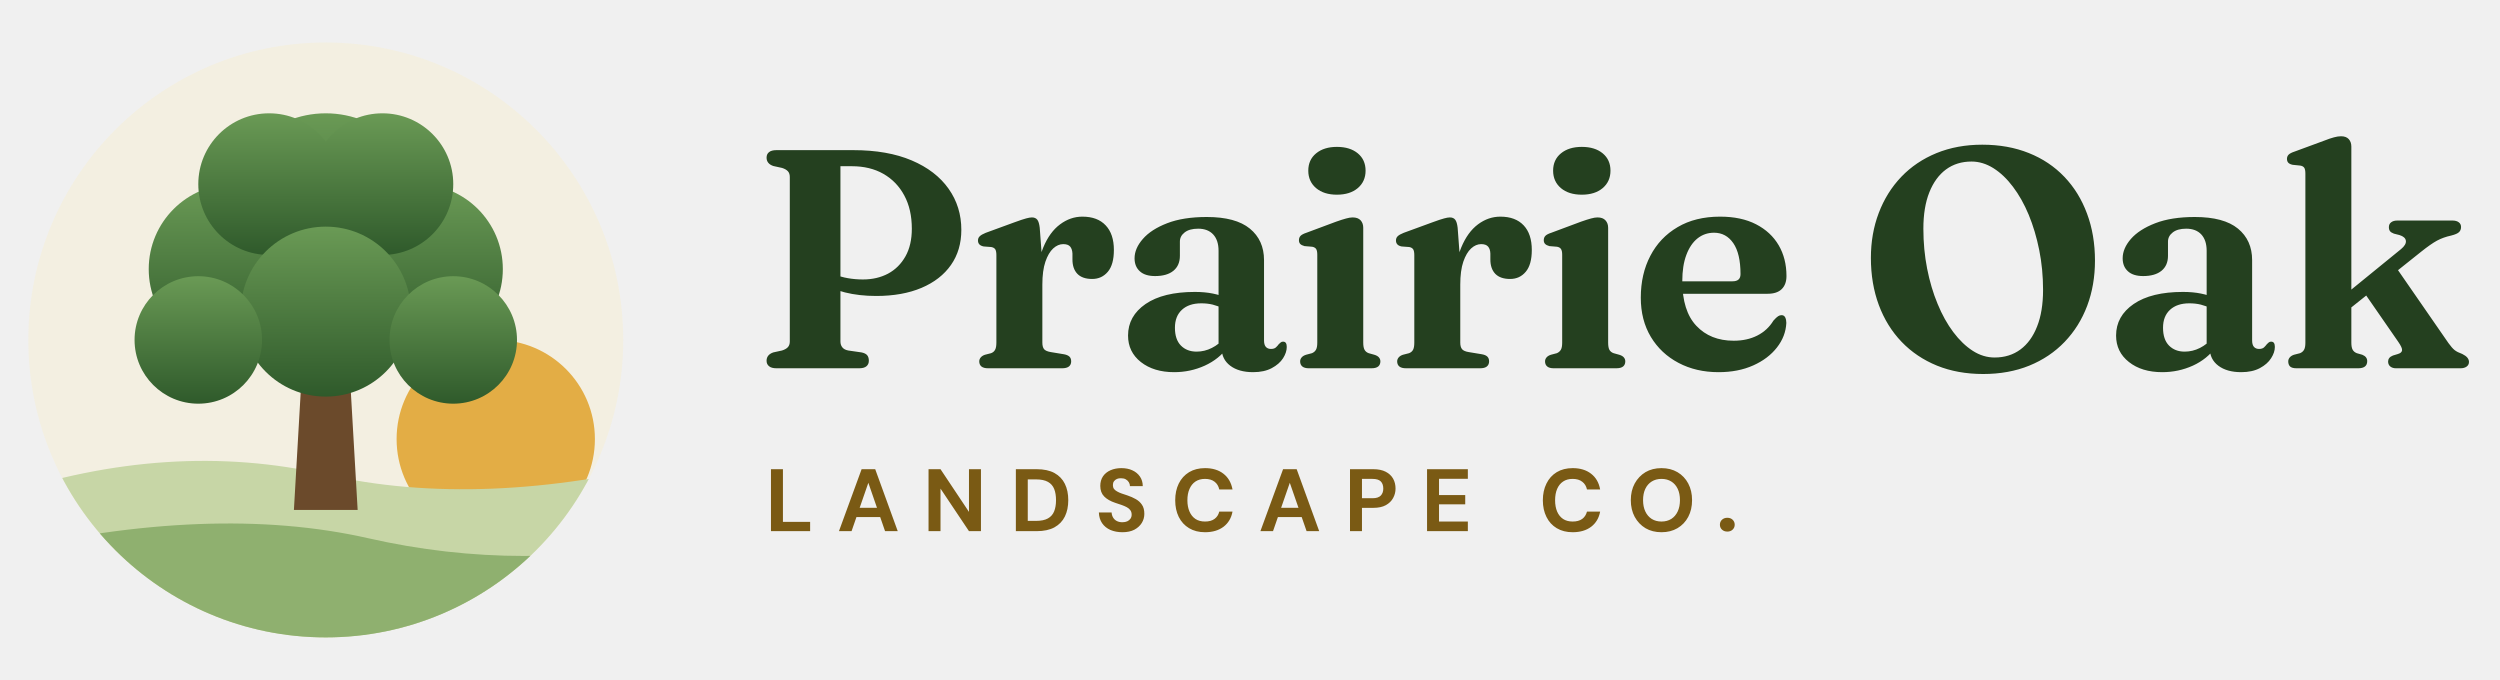
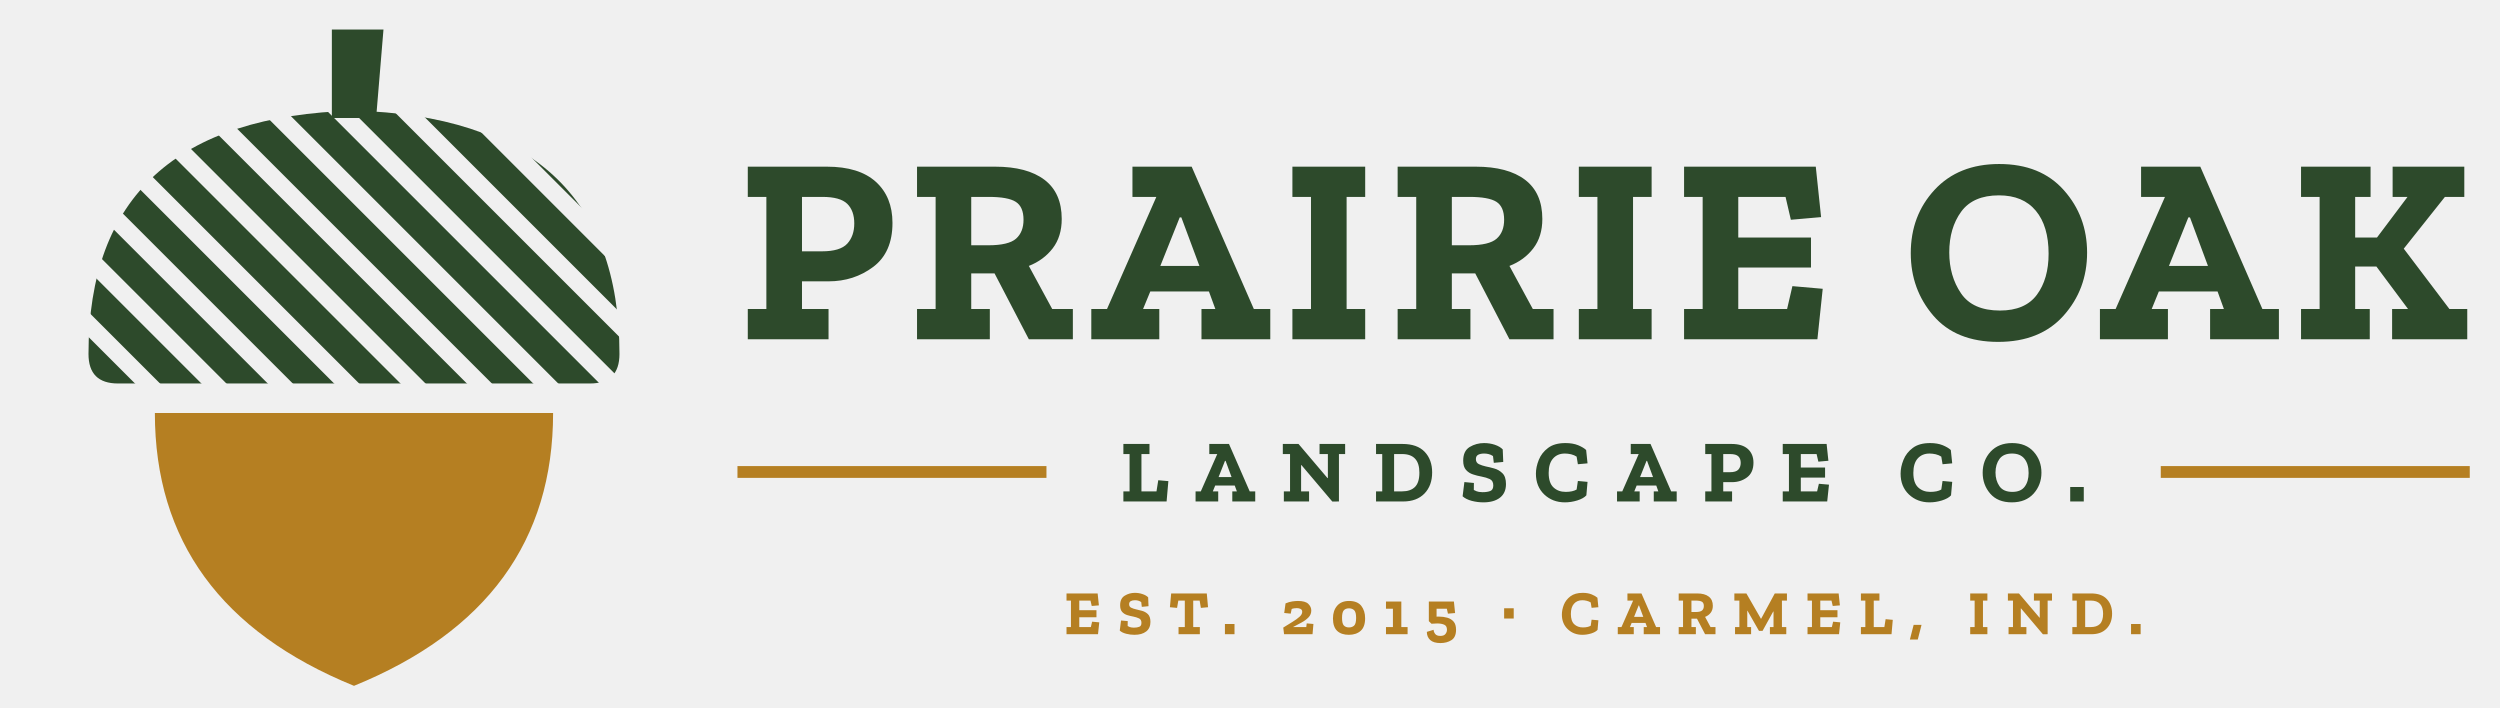
- <svg xmlns="http://www.w3.org/2000/svg" viewBox="0 0 353 96" width="353" height="96">
+ <svg xmlns="http://www.w3.org/2000/svg" viewBox="0 0 339 96" width="339" height="96">
  <defs>
-     <clipPath id="po-c">
-       <circle cx="46" cy="48" r="42" />
-     </clipPath>
-     <linearGradient id="po-l" x1="0" y1="0" x2="0" y2="1">
-       <stop offset="0" stop-color="#6a9a55" />
-       <stop offset="1" stop-color="#2f5a2b" />
-     </linearGradient>
+     <mask id="po-h">
+       <rect width="96" height="96" fill="#fff" />
+       <g stroke="#000" stroke-width="2.4">
+         <path d="M-50 0L10 60" />
+         <path d="M-41 0L19 60" />
+         <path d="M-32 0L28 60" />
+         <path d="M-23 0L37 60" />
+         <path d="M-14 0L46 60" />
+         <path d="M-5 0L55 60" />
+         <path d="M4 0L64 60" />
+         <path d="M13 0L73 60" />
+         <path d="M22 0L82 60" />
+         <path d="M31 0L91 60" />
+         <path d="M40 0L100 60" />
+         <path d="M49 0L109 60" />
+         <path d="M58 0L118 60" />
+         <path d="M67 0L127 60" />
+         <path d="M76 0L136 60" />
+         <path d="M85 0L145 60" />
+         <path d="M94 0L154 60" />
+       </g>
+     </mask>
  </defs>
-   <circle cx="46" cy="48" r="42" fill="#f3efe1" />
-   <g clip-path="url(#po-c)">
-     <circle cx="70" cy="62" r="14" fill="#e3ad45" />
-     <path d="M0 70q24-8 46-3t50-2V96H0Z" fill="#c7d6a6" />
-     <path d="M43 46h6l1.5 26h-9Z" fill="#6b4a2b" />
-     <path d="M46 56l-8-6M46 54l7-7" stroke="#6b4a2b" stroke-width="3" stroke-linecap="round" />
-     <g fill="url(#po-l)">
-       <circle cx="46" cy="30" r="14" />
-       <circle cx="33" cy="38" r="12" />
-       <circle cx="59" cy="38" r="12" />
-       <circle cx="38" cy="26" r="10" />
-       <circle cx="54" cy="26" r="10" />
-       <circle cx="46" cy="44" r="12" />
-       <circle cx="28" cy="48" r="9" />
-       <circle cx="64" cy="48" r="9" />
-     </g>
-     <path d="M0 78q30-7 52-2t44 0V96H0Z" fill="#8fb06f" />
-   </g>
-   <path fill="#24401f" d="M135.74 32.46Q135.74 35.32 134.28 37.41Q132.82 39.5 130.11 40.65Q127.41 41.79 123.73 41.79Q121.31 41.79 119.31 41.29Q117.31 40.78 115.79 39.83L116.1 37.79Q116.91 38.34 117.81 38.72Q118.72 39.11 119.73 39.28Q120.74 39.46 121.84 39.46Q123.84 39.46 125.39 38.64Q126.94 37.81 127.85 36.2Q128.75 34.6 128.75 32.29Q128.75 29.58 127.69 27.61Q126.64 25.64 124.74 24.55Q122.85 23.47 120.28 23.47H118.67V48.22Q118.67 48.72 118.94 49.05Q119.2 49.38 119.77 49.49L121.64 49.76Q122.19 49.87 122.43 50.14Q122.68 50.42 122.68 50.94Q122.68 51.43 122.35 51.71Q122.02 52 121.31 52H109.63Q108.93 52 108.59 51.71Q108.24 51.43 108.24 50.94Q108.24 50.09 109.19 49.76L110.42 49.49Q110.97 49.32 111.25 49.02Q111.52 48.72 111.52 48.22V24.98Q111.52 24.48 111.25 24.18Q110.97 23.88 110.42 23.71L109.19 23.44Q108.24 23.11 108.24 22.26Q108.24 21.75 108.59 21.48Q108.93 21.2 109.63 21.2H120.48Q125.32 21.2 128.73 22.65Q132.14 24.1 133.94 26.65Q135.74 29.19 135.74 32.46ZM146.41 40.32Q146.41 37.11 147.31 34.94Q148.21 32.77 149.68 31.68Q151.14 30.59 152.83 30.59Q154.97 30.59 156.12 31.82Q157.28 33.04 157.28 35.3Q157.28 37.37 156.42 38.38Q155.56 39.39 154.22 39.39Q152.83 39.39 152.13 38.67Q151.43 37.94 151.43 36.64V35.81Q151.4 35.17 151.11 34.82Q150.81 34.47 150.13 34.47Q149.38 34.47 148.71 35.08Q148.04 35.7 147.61 36.95Q147.18 38.21 147.18 40.19ZM146.81 32.16 147.18 37.13V48.37Q147.18 49.01 147.43 49.31Q147.69 49.6 148.35 49.71L150.22 50.02Q150.74 50.11 151 50.35Q151.25 50.59 151.25 51.03Q151.25 51.49 150.93 51.75Q150.61 52 149.97 52H139.52Q138.89 52 138.58 51.75Q138.27 51.49 138.27 51.03Q138.27 50.72 138.48 50.47Q138.69 50.22 139.08 50.09L139.94 49.87Q140.32 49.73 140.5 49.4Q140.69 49.07 140.69 48.37V36.03Q140.69 35.46 140.53 35.2Q140.36 34.95 139.96 34.88L138.89 34.8Q138.47 34.71 138.28 34.5Q138.09 34.29 138.09 33.96Q138.09 33.59 138.34 33.36Q138.58 33.12 139.17 32.88L143.24 31.39Q144.39 30.97 144.89 30.84Q145.4 30.7 145.71 30.7Q146.21 30.7 146.47 31.03Q146.72 31.36 146.81 32.16ZM172.5 49.18V48.72L172.06 48.63V35.41Q172.06 33.92 171.3 33.1Q170.54 32.29 169.18 32.29Q167.94 32.29 167.27 32.82Q166.6 33.34 166.6 34.11V36.12Q166.6 37.48 165.69 38.23Q164.78 38.98 163.1 38.98Q161.67 38.98 160.94 38.3Q160.2 37.63 160.2 36.47Q160.2 35.08 161.37 33.74Q162.53 32.4 164.8 31.52Q167.06 30.64 170.39 30.64Q174.48 30.64 176.48 32.28Q178.48 33.92 178.48 36.73V48.06Q178.48 48.68 178.73 48.97Q178.99 49.27 179.45 49.27Q179.93 49.27 180.16 49.05Q180.4 48.83 180.57 48.59Q180.7 48.46 180.84 48.35Q180.97 48.24 181.17 48.24Q181.45 48.24 181.57 48.44Q181.69 48.63 181.69 48.99Q181.69 49.76 181.17 50.58Q180.64 51.41 179.57 51.98Q178.5 52.55 176.94 52.55Q174.92 52.55 173.71 51.64Q172.5 50.72 172.5 49.18ZM159.28 47.38Q159.28 44.63 161.76 42.92Q164.25 41.22 168.71 41.22Q170.12 41.22 171.25 41.45Q172.39 41.68 173.22 42.08L172.7 43.55Q171.97 43.2 171.23 43.01Q170.5 42.83 169.62 42.83Q167.88 42.83 166.89 43.74Q165.9 44.65 165.9 46.28Q165.9 47.93 166.74 48.79Q167.59 49.65 168.96 49.65Q170.08 49.65 171.11 49.13Q172.15 48.61 172.87 47.71L173.36 49.01Q172.15 50.7 170.11 51.63Q168.08 52.55 165.79 52.55Q162.91 52.55 161.09 51.12Q159.28 49.69 159.28 47.38ZM192.49 32.16V48.37Q192.49 49.07 192.68 49.4Q192.87 49.73 193.26 49.87L194.05 50.09Q194.49 50.22 194.7 50.46Q194.91 50.7 194.91 51.03Q194.91 51.49 194.6 51.75Q194.3 52 193.64 52H184.81Q184.2 52 183.89 51.75Q183.58 51.49 183.58 51.03Q183.58 50.72 183.79 50.47Q184 50.22 184.42 50.09L185.25 49.87Q185.63 49.71 185.81 49.39Q186 49.07 186 48.39V35.96Q186 35.41 185.84 35.16Q185.67 34.91 185.28 34.84L184.2 34.75Q183.78 34.64 183.59 34.44Q183.41 34.25 183.41 33.92Q183.41 33.54 183.64 33.3Q183.87 33.06 184.48 32.86L188.66 31.3Q189.54 30.99 190.07 30.85Q190.6 30.7 191 30.7Q191.74 30.7 192.12 31.11Q192.49 31.52 192.49 32.16ZM188.77 27.49Q186.93 27.49 185.83 26.56Q184.73 25.62 184.73 24.1Q184.73 22.56 185.84 21.65Q186.95 20.74 188.77 20.74Q190.62 20.74 191.72 21.65Q192.82 22.56 192.82 24.1Q192.82 25.62 191.72 26.56Q190.62 27.49 188.77 27.49ZM205.42 40.32Q205.42 37.11 206.33 34.94Q207.23 32.77 208.69 31.68Q210.15 30.59 211.85 30.59Q213.98 30.59 215.14 31.82Q216.29 33.04 216.29 35.3Q216.29 37.37 215.43 38.38Q214.58 39.39 213.23 39.39Q211.85 39.39 211.14 38.67Q210.44 37.94 210.44 36.64V35.81Q210.42 35.17 210.12 34.82Q209.82 34.47 209.14 34.47Q208.39 34.47 207.72 35.08Q207.05 35.7 206.62 36.95Q206.19 38.21 206.19 40.19ZM205.82 32.16 206.19 37.13V48.37Q206.19 49.01 206.45 49.31Q206.7 49.6 207.36 49.71L209.23 50.02Q209.76 50.11 210.01 50.35Q210.26 50.59 210.26 51.03Q210.26 51.49 209.94 51.75Q209.63 52 208.99 52H198.54Q197.9 52 197.59 51.75Q197.28 51.49 197.28 51.03Q197.28 50.72 197.49 50.47Q197.7 50.22 198.1 50.09L198.96 49.87Q199.33 49.73 199.52 49.4Q199.7 49.07 199.7 48.37V36.03Q199.7 35.46 199.54 35.2Q199.37 34.95 198.98 34.88L197.9 34.8Q197.48 34.71 197.3 34.5Q197.11 34.29 197.11 33.96Q197.11 33.59 197.35 33.36Q197.59 33.12 198.19 32.88L202.26 31.39Q203.4 30.97 203.91 30.84Q204.41 30.7 204.72 30.7Q205.23 30.7 205.48 31.03Q205.73 31.36 205.82 32.16ZM227.07 32.16V48.37Q227.07 49.07 227.25 49.4Q227.44 49.73 227.84 49.87L228.63 50.09Q229.07 50.22 229.28 50.46Q229.49 50.7 229.49 51.03Q229.49 51.49 229.18 51.75Q228.87 52 228.21 52H219.39Q218.77 52 218.47 51.75Q218.16 51.49 218.16 51.03Q218.16 50.72 218.37 50.47Q218.58 50.22 218.99 50.09L219.83 49.87Q220.2 49.71 220.39 49.39Q220.58 49.07 220.58 48.39V35.96Q220.58 35.41 220.41 35.16Q220.25 34.91 219.85 34.84L218.77 34.75Q218.36 34.64 218.17 34.44Q217.98 34.25 217.98 33.92Q217.98 33.54 218.21 33.3Q218.44 33.06 219.06 32.86L223.24 31.3Q224.12 30.99 224.65 30.85Q225.18 30.7 225.57 30.7Q226.32 30.7 226.69 31.11Q227.07 31.52 227.07 32.16ZM223.35 27.49Q221.5 27.49 220.4 26.56Q219.3 25.62 219.3 24.1Q219.3 22.56 220.41 21.65Q221.52 20.74 223.35 20.74Q225.2 20.74 226.3 21.65Q227.4 22.56 227.4 24.1Q227.4 25.62 226.3 26.56Q225.2 27.49 223.35 27.49ZM252.25 38.98Q252.25 40.16 251.58 40.82Q250.91 41.48 249.59 41.48H235.95V39.72H244.64Q245.76 39.72 245.76 38.71Q245.76 35.81 244.74 34.33Q243.72 32.86 242.02 32.86Q240.7 32.86 239.69 33.66Q238.68 34.47 238.11 36Q237.54 37.52 237.54 39.68Q237.54 43.9 239.52 46Q241.5 48.11 244.8 48.11Q246.69 48.11 248.13 47.38Q249.57 46.65 250.41 45.27Q250.82 44.81 251.07 44.65Q251.31 44.5 251.55 44.5Q251.92 44.5 252.08 44.83Q252.23 45.16 252.23 45.6Q252.14 47.49 250.9 49.07Q249.66 50.66 247.55 51.6Q245.43 52.55 242.66 52.55Q239.49 52.55 237.01 51.24Q234.52 49.93 233.1 47.57Q231.68 45.2 231.68 42.03Q231.68 38.69 233.03 36.12Q234.37 33.54 236.88 32.07Q239.38 30.59 242.88 30.59Q245.87 30.59 247.96 31.67Q250.05 32.75 251.15 34.63Q252.25 36.51 252.25 38.98ZM279.9 20.43Q283.53 20.43 286.47 21.61Q289.4 22.78 291.49 24.97Q293.58 27.16 294.69 30.17Q295.81 33.17 295.81 36.8Q295.81 40.25 294.71 43.18Q293.61 46.1 291.53 48.27Q289.45 50.44 286.53 51.63Q283.62 52.81 280.03 52.81Q276.42 52.81 273.51 51.63Q270.59 50.44 268.5 48.26Q266.41 46.08 265.29 43.07Q264.17 40.05 264.17 36.42Q264.17 32.99 265.28 30.07Q266.39 27.14 268.46 24.97Q270.53 22.81 273.43 21.62Q276.34 20.43 279.9 20.43ZM288.48 40.93Q288.48 38.01 287.94 35.31Q287.4 32.62 286.46 30.34Q285.51 28.06 284.23 26.37Q282.96 24.68 281.46 23.74Q279.97 22.81 278.38 22.81Q276.29 22.81 274.77 23.93Q273.26 25.05 272.42 27.16Q271.58 29.27 271.58 32.29Q271.58 35.24 272.11 37.93Q272.64 40.63 273.59 42.91Q274.53 45.2 275.81 46.9Q277.08 48.59 278.56 49.54Q280.03 50.48 281.64 50.48Q283.75 50.48 285.28 49.35Q286.81 48.22 287.64 46.09Q288.48 43.97 288.48 40.93ZM312.02 49.18V48.72L311.58 48.63V35.41Q311.58 33.92 310.82 33.1Q310.06 32.29 308.69 32.29Q307.46 32.29 306.79 32.82Q306.12 33.34 306.12 34.11V36.12Q306.12 37.48 305.21 38.23Q304.29 38.98 302.62 38.98Q301.19 38.98 300.46 38.3Q299.72 37.63 299.72 36.47Q299.72 35.08 300.88 33.74Q302.05 32.4 304.32 31.52Q306.58 30.64 309.9 30.64Q314 30.64 316 32.28Q318 33.92 318 36.73V48.06Q318 48.68 318.25 48.97Q318.51 49.27 318.97 49.27Q319.45 49.27 319.68 49.05Q319.91 48.83 320.09 48.59Q320.22 48.46 320.35 48.35Q320.49 48.24 320.68 48.24Q320.97 48.24 321.09 48.44Q321.21 48.63 321.21 48.99Q321.21 49.76 320.68 50.58Q320.16 51.41 319.09 51.98Q318.02 52.55 316.46 52.55Q314.44 52.55 313.23 51.64Q312.02 50.72 312.02 49.18ZM298.79 47.38Q298.79 44.63 301.28 42.92Q303.77 41.22 308.23 41.22Q309.64 41.22 310.77 41.45Q311.91 41.68 312.74 42.08L312.21 43.55Q311.49 43.2 310.75 43.01Q310.01 42.83 309.13 42.83Q307.4 42.83 306.41 43.74Q305.42 44.65 305.42 46.28Q305.42 47.93 306.26 48.79Q307.11 49.65 308.47 49.65Q309.6 49.65 310.63 49.13Q311.66 48.61 312.39 47.71L312.87 49.01Q311.66 50.7 309.63 51.63Q307.59 52.55 305.31 52.55Q302.42 52.55 300.61 51.12Q298.79 49.69 298.79 47.38ZM324.27 52Q323.63 52 323.36 51.75Q323.1 51.49 323.1 51.03Q323.1 50.72 323.31 50.47Q323.52 50.22 323.91 50.09L324.77 49.87Q325.15 49.71 325.33 49.39Q325.52 49.07 325.52 48.39V24.52Q325.52 23.93 325.36 23.69Q325.19 23.44 324.79 23.38L323.72 23.27Q323.3 23.18 323.11 22.98Q322.92 22.78 322.92 22.43Q322.92 22.08 323.15 21.84Q323.39 21.6 324 21.4L328.18 19.86Q329.02 19.53 329.56 19.39Q330.1 19.24 330.56 19.24Q331.28 19.24 331.65 19.65Q332.01 20.06 332.01 20.69V48.37Q332.01 49.07 332.2 49.39Q332.38 49.71 332.78 49.87L333.55 50.09Q334.25 50.37 334.25 50.99Q334.25 52 332.98 52ZM330.07 42.47 339.03 35.17Q339.78 34.55 339.71 34Q339.64 33.45 338.81 33.19L338.02 32.99Q337.62 32.84 337.47 32.64Q337.31 32.44 337.31 32.07Q337.31 31.63 337.63 31.39Q337.95 31.14 338.5 31.14H346.29Q346.86 31.14 347.18 31.39Q347.5 31.63 347.5 32.05Q347.5 32.49 347.23 32.76Q346.97 33.04 346.11 33.26Q344.99 33.5 344.1 33.98Q343.21 34.47 341.87 35.54L330.8 44.37ZM337.86 37.08 345.72 48.44Q346.22 49.14 346.6 49.44Q346.97 49.73 347.67 49.98Q348.16 50.22 348.39 50.5Q348.62 50.79 348.62 51.1Q348.62 51.52 348.29 51.76Q347.96 52 347.43 52H338.3Q337.82 52 337.51 51.75Q337.2 51.49 337.2 51.05Q337.2 50.77 337.36 50.56Q337.51 50.35 337.88 50.2L338.54 50Q339.12 49.84 339.17 49.48Q339.23 49.12 338.63 48.26L333.53 40.89Z" />
-   <path fill="#7a5a14" d="M108.86 75V66.25H110.55V73.69H114.39V75ZM118.46 75 121.66 66.25H123.58L126.76 75H124.97L122.61 68.17L120.24 75ZM119.88 73.01 120.33 71.7H124.78L125.21 73.01ZM131.11 75V66.25H132.8L136.82 72.28V66.25H138.51V75H136.82L132.8 68.99V75ZM143.44 75V66.25H146.36Q147.9 66.25 148.89 66.79Q149.88 67.34 150.36 68.32Q150.84 69.3 150.84 70.62Q150.84 71.95 150.36 72.93Q149.88 73.91 148.89 74.46Q147.9 75 146.36 75ZM145.12 73.55H146.27Q147.35 73.55 147.97 73.2Q148.59 72.85 148.85 72.19Q149.11 71.54 149.11 70.62Q149.11 69.7 148.85 69.04Q148.59 68.39 147.97 68.04Q147.35 67.69 146.27 67.69H145.12ZM158.49 75.15Q157.54 75.15 156.79 74.83Q156.05 74.5 155.62 73.88Q155.19 73.25 155.16 72.36H156.96Q156.98 72.75 157.16 73.06Q157.34 73.38 157.68 73.56Q158.01 73.74 158.48 73.74Q158.88 73.74 159.17 73.61Q159.46 73.47 159.62 73.24Q159.79 73 159.79 72.67Q159.79 72.3 159.61 72.05Q159.44 71.8 159.11 71.62Q158.79 71.45 158.37 71.3Q157.95 71.15 157.5 71.01Q156.45 70.66 155.91 70.1Q155.36 69.54 155.36 68.61Q155.36 67.83 155.74 67.26Q156.12 66.7 156.8 66.4Q157.48 66.1 158.34 66.1Q159.23 66.1 159.89 66.41Q160.56 66.71 160.96 67.29Q161.35 67.86 161.36 68.64H159.55Q159.55 68.35 159.39 68.09Q159.24 67.84 158.96 67.68Q158.69 67.53 158.31 67.53Q157.99 67.51 157.72 67.62Q157.45 67.74 157.29 67.96Q157.14 68.17 157.14 68.5Q157.14 68.81 157.29 69.03Q157.45 69.24 157.73 69.39Q158 69.55 158.37 69.68Q158.74 69.81 159.18 69.95Q159.84 70.17 160.38 70.48Q160.93 70.79 161.25 71.28Q161.58 71.76 161.58 72.56Q161.58 73.25 161.22 73.84Q160.86 74.42 160.18 74.79Q159.49 75.15 158.49 75.15ZM170.15 75.15Q168.85 75.15 167.9 74.58Q166.95 74.01 166.44 72.99Q165.94 71.97 165.94 70.64Q165.94 69.3 166.44 68.28Q166.95 67.25 167.9 66.67Q168.85 66.1 170.15 66.1Q171.74 66.1 172.75 66.89Q173.76 67.67 174.03 69.11H172.16Q172.01 68.41 171.5 68.02Q170.99 67.62 170.15 67.62Q169.35 67.62 168.8 67.99Q168.25 68.36 167.96 69.03Q167.66 69.7 167.66 70.64Q167.66 71.56 167.96 72.24Q168.25 72.91 168.8 73.28Q169.35 73.64 170.15 73.64Q170.99 73.64 171.49 73.27Q172 72.9 172.16 72.24H174.03Q173.78 73.6 172.76 74.38Q171.74 75.15 170.15 75.15ZM177.97 75 181.17 66.25H183.09L186.27 75H184.49L182.12 68.17L179.75 75ZM179.39 73.01 179.84 71.7H184.29L184.72 73.01ZM190.62 75V66.25H193.9Q194.96 66.25 195.66 66.61Q196.36 66.97 196.71 67.59Q197.05 68.2 197.05 68.99Q197.05 69.7 196.71 70.32Q196.38 70.94 195.68 71.33Q194.99 71.71 193.9 71.71H192.31V75ZM192.31 70.35H193.8Q194.61 70.35 194.97 69.97Q195.32 69.6 195.32 68.99Q195.32 68.34 194.97 67.98Q194.61 67.62 193.8 67.62H192.31ZM201.5 75V66.25H207.26V67.61H203.19V69.9H206.89V71.21H203.19V73.64H207.26V75ZM222.06 75.15Q220.76 75.15 219.81 74.58Q218.86 74.01 218.36 72.99Q217.85 71.97 217.85 70.64Q217.85 69.3 218.36 68.28Q218.86 67.25 219.81 66.67Q220.76 66.1 222.06 66.1Q223.65 66.1 224.66 66.89Q225.68 67.67 225.94 69.11H224.08Q223.93 68.41 223.41 68.02Q222.9 67.62 222.06 67.62Q221.26 67.62 220.71 67.99Q220.16 68.36 219.87 69.03Q219.58 69.7 219.58 70.64Q219.58 71.56 219.87 72.24Q220.16 72.91 220.71 73.28Q221.26 73.64 222.06 73.64Q222.9 73.64 223.41 73.27Q223.91 72.9 224.08 72.24H225.94Q225.69 73.6 224.67 74.38Q223.65 75.15 222.06 75.15ZM234.6 75.15Q233.31 75.15 232.34 74.58Q231.38 74 230.82 72.98Q230.27 71.96 230.27 70.62Q230.27 69.29 230.82 68.27Q231.38 67.25 232.34 66.67Q233.31 66.1 234.6 66.1Q235.89 66.1 236.86 66.67Q237.84 67.25 238.38 68.27Q238.92 69.29 238.92 70.62Q238.92 71.96 238.38 72.98Q237.84 74 236.86 74.58Q235.89 75.15 234.6 75.15ZM234.6 73.64Q235.4 73.64 235.99 73.27Q236.57 72.9 236.89 72.22Q237.21 71.55 237.21 70.62Q237.21 69.69 236.89 69.02Q236.57 68.35 235.99 67.99Q235.4 67.62 234.6 67.62Q233.81 67.62 233.22 67.99Q232.64 68.35 232.32 69.02Q232 69.69 232 70.62Q232 71.55 232.32 72.22Q232.64 72.9 233.22 73.27Q233.81 73.64 234.6 73.64ZM243.9 75.06Q243.44 75.06 243.14 74.78Q242.85 74.5 242.85 74.09Q242.85 73.67 243.14 73.39Q243.44 73.11 243.9 73.11Q244.36 73.11 244.65 73.39Q244.94 73.67 244.94 74.09Q244.94 74.5 244.65 74.78Q244.36 75.06 243.9 75.06Z" />
+   <path fill="#2d4a2b" d="M45 4h7l-1 12h-6Z" />
+   <path fill="#2d4a2b" mask="url(#po-h)" d="M12 48Q12 16 48 15Q84 16 84 48Q84 52 80 52H16Q12 52 12 48Z" />
+   <path fill="#b57f22" d="M21 56H75Q75 82 48 93Q21 82 21 56Z" />
+   <path fill="#2d4a2b" d="M121.02 30.23Q121.02 34.23 118.41 36.19Q115.8 38.15 112.35 38.15H108.75V41.9H112.35V46H101.4V41.9H103.92V26.7H101.4V22.6H112.13Q116.49 22.6 118.76 24.65Q121.02 26.7 121.02 30.23ZM115.84 30.3Q115.84 28.58 114.89 27.64Q113.93 26.7 111.52 26.7H108.75V34.08H111.45Q113.93 34.08 114.89 33.04Q115.84 32 115.84 30.3ZM145.48 46H139.51L134.86 37.07H131.7V41.9H134.22V46H124.35V41.9H126.87V26.7H124.35V22.6H134.94Q139.29 22.6 141.63 24.38Q143.97 26.16 143.97 29.69Q143.97 32.07 142.75 33.67Q141.52 35.27 139.51 36.06L142.68 41.9H145.48ZM138.79 29.8Q138.79 28.04 137.74 27.37Q136.7 26.7 134.07 26.7H131.7V33.26H134Q136.77 33.26 137.78 32.36Q138.79 31.46 138.79 29.8ZM172.25 46H162.92V41.9H164.8L163.93 39.52H155.98L155 41.9H157.2V46H147.98V41.9H150.11L156.8 26.7H153.56V22.6H161.59L170.02 41.9H172.25ZM162.64 36.06 160.19 29.48H159.97L157.34 36.06ZM185.12 46H175.25V41.9H177.77V26.7H175.25V22.6H185.12V26.7H182.6V41.9H185.12ZM210.66 46H204.68L200.04 37.07H196.87V41.9H199.39V46H189.52V41.9H192.04V26.7H189.52V22.6H200.11Q204.46 22.6 206.8 24.38Q209.14 26.16 209.14 29.69Q209.14 32.07 207.92 33.67Q206.7 35.27 204.68 36.06L207.85 41.9H210.66ZM203.96 29.8Q203.96 28.04 202.92 27.37Q201.87 26.7 199.24 26.7H196.87V33.26H199.17Q201.94 33.26 202.95 32.36Q203.96 31.46 203.96 29.8ZM223.96 46H214.09V41.9H216.61V26.7H214.09V22.6H223.96V26.7H221.44V41.9H223.96ZM246.44 46H228.36V41.9H230.88V26.7H228.36V22.6H246.22L246.94 29.44L242.84 29.8L242.12 26.7H235.71V32.21H245.57V36.28H235.71V41.9H242.33L243.05 38.8L247.16 39.16ZM283.01 34.26Q283.01 39.23 279.82 42.8Q276.64 46.36 270.95 46.36Q265.22 46.36 262.16 42.8Q259.1 39.23 259.1 34.34Q259.1 29.22 262.34 25.73Q265.58 22.24 271.09 22.24Q276.71 22.24 279.86 25.79Q283.01 29.33 283.01 34.26ZM277.79 34.41Q277.79 30.66 276.06 28.58Q274.33 26.49 271.06 26.49Q267.56 26.49 265.94 28.7Q264.32 30.92 264.32 34.23Q264.32 37.43 265.91 39.77Q267.49 42.11 271.2 42.11Q274.62 42.11 276.2 39.97Q277.79 37.83 277.79 34.41ZM309.02 46H299.69V41.9H301.56L300.7 39.52H292.74L291.77 41.9H293.97V46H284.75V41.9H286.88L293.57 26.7H290.33V22.6H298.36L306.78 41.9H309.02ZM299.4 36.06 296.96 29.48H296.74L294.11 36.06ZM334.56 46H324.37V41.9H326.53L322.24 36.14H319.36V41.9H321.34V46H312.02V41.9H314.54V26.7H312.02V22.6H321.45V26.7H319.36V32.21H322.32L326.46 26.7H324.44V22.6H334.16V26.7H331.53L325.95 33.72L332.14 41.9H334.56Z" />
+   <path stroke="#b57f22" stroke-width="1.6" d="M100.0 64H141.9M293.0 64H334.9" />
+   <circle cx="144.9" cy="64" r="0" />
+   <path fill="#2d4a2b" d="M158.19 68H152.33V66.63H153.17V61.57H152.33V60.2H155.87V61.57H154.78V66.63H156.82L157.06 65.12L158.43 65.24ZM170.21 68H167.1V66.63H167.72L167.43 65.84H164.78L164.46 66.63H165.19V68H162.12V66.63H162.83L165.06 61.57H163.98V60.2H166.65L169.46 66.63H170.21ZM167 64.69 166.19 62.49H166.11L165.24 64.69ZM182.4 61.57H181.56V68L180.66 68.01L176.47 63.06H176.43V66.63H177.51V68H174.09V66.63H174.93V61.57H173.95V60.2H176.08L180.01 64.83H180.06V61.57H178.93V60.2H182.4ZM194.2 64.06Q194.2 65.84 193.16 66.92Q192.11 68 190.27 68H186.59V66.63H187.43V61.57H186.59V60.2H190.17Q192.17 60.2 193.19 61.27Q194.2 62.34 194.2 64.06ZM192.47 64.09Q192.47 61.57 190.13 61.57H189.04V66.63H190.13Q191.26 66.63 191.87 66.03Q192.47 65.43 192.47 64.09ZM204.21 65.64Q204.21 66.85 203.4 67.48Q202.58 68.12 201.15 68.12Q200.36 68.12 199.58 67.92Q198.79 67.71 198.33 67.3L198.57 65.37L199.86 65.49L199.85 66.44Q200.25 66.66 200.54 66.7Q200.83 66.74 201.03 66.74Q201.67 66.74 202.08 66.58Q202.49 66.42 202.49 65.83Q202.49 65.18 202.01 64.96Q201.53 64.74 200.88 64.62Q200.31 64.52 199.74 64.33Q199.17 64.15 198.79 63.72Q198.41 63.3 198.41 62.46Q198.41 61.15 199.29 60.61Q200.18 60.08 201.24 60.08Q202.01 60.08 202.7 60.31Q203.4 60.55 203.77 60.94L203.84 62.64L202.56 62.76L202.45 61.84Q202.15 61.64 201.84 61.57Q201.54 61.5 201.25 61.5Q200.77 61.5 200.45 61.66Q200.13 61.83 200.13 62.25Q200.13 62.74 200.54 62.94Q200.95 63.13 201.48 63.25Q201.96 63.34 202.6 63.52Q203.24 63.69 203.73 64.17Q204.21 64.64 204.21 65.64ZM215.11 67.17Q214.73 67.59 213.88 67.86Q213.04 68.12 212.2 68.12Q210.53 68.12 209.4 67.05Q208.27 65.97 208.27 64.23Q208.27 63.32 208.66 62.36Q209.04 61.4 209.92 60.74Q210.79 60.08 212.27 60.08Q213.27 60.08 213.99 60.37Q214.71 60.67 215.08 61.02L215.27 62.83L213.96 62.95L213.79 61.92Q213.48 61.71 213.04 61.6Q212.59 61.5 212.2 61.5Q211.19 61.5 210.6 62.17Q210 62.84 210 64.12Q210 65.48 210.65 66.09Q211.3 66.7 212.31 66.7Q213.25 66.7 213.79 66.38L213.96 65.22L215.27 65.34ZM227.36 68H224.25V66.63H224.87L224.59 65.84H221.93L221.61 66.63H222.34V68H219.27V66.63H219.98L222.21 61.57H221.13V60.2H223.81L226.61 66.63H227.36ZM224.15 64.69 223.34 62.49H223.27L222.39 64.69ZM237.77 62.74Q237.77 64.08 236.9 64.73Q236.03 65.38 234.87 65.38H233.67V66.63H234.87V68H231.23V66.63H232.07V61.57H231.23V60.2H234.8Q236.25 60.2 237.01 60.88Q237.77 61.57 237.77 62.74ZM236.04 62.77Q236.04 62.19 235.72 61.88Q235.4 61.57 234.6 61.57H233.67V64.03H234.57Q235.4 64.03 235.72 63.68Q236.04 63.33 236.04 62.77ZM247.77 68H241.74V66.63H242.58V61.57H241.74V60.2H247.69L247.93 62.48L246.57 62.6L246.33 61.57H244.19V63.4H247.48V64.76H244.19V66.63H246.4L246.64 65.6L248.01 65.72ZM264.56 67.17Q264.18 67.59 263.33 67.86Q262.49 68.12 261.65 68.12Q259.98 68.12 258.85 67.05Q257.72 65.97 257.72 64.23Q257.72 63.32 258.11 62.36Q258.49 61.4 259.37 60.74Q260.24 60.08 261.72 60.08Q262.71 60.08 263.43 60.37Q264.15 60.67 264.53 61.02L264.72 62.83L263.41 62.95L263.24 61.92Q262.93 61.71 262.49 61.6Q262.04 61.5 261.65 61.5Q260.64 61.5 260.04 62.17Q259.45 62.84 259.45 64.12Q259.45 65.48 260.1 66.09Q260.75 66.7 261.75 66.7Q262.7 66.7 263.24 66.38L263.41 65.22L264.72 65.34ZM276.82 64.09Q276.82 65.74 275.76 66.93Q274.69 68.12 272.8 68.12Q270.89 68.12 269.87 66.93Q268.85 65.74 268.85 64.11Q268.85 62.41 269.93 61.24Q271.01 60.08 272.85 60.08Q274.72 60.08 275.77 61.26Q276.82 62.44 276.82 64.09ZM275.08 64.14Q275.08 62.89 274.5 62.19Q273.93 61.5 272.83 61.5Q271.67 61.5 271.13 62.23Q270.59 62.97 270.59 64.08Q270.59 65.14 271.12 65.92Q271.65 66.7 272.88 66.7Q274.02 66.7 274.55 65.99Q275.08 65.28 275.08 64.14ZM280.72 68V66.04H282.56V68Z" />
+   <path fill="#b57f22" d="M148.89 86H144.62V85.03H145.22V81.44H144.62V80.47H148.84L149.01 82.09L148.04 82.17L147.87 81.44H146.35V82.74H148.68V83.7H146.35V85.03H147.92L148.09 84.3L149.06 84.39ZM156 84.33Q156 85.18 155.42 85.63Q154.84 86.08 153.83 86.08Q153.27 86.08 152.72 85.94Q152.16 85.8 151.84 85.51L152.01 84.14L152.92 84.22L152.91 84.89Q153.2 85.05 153.4 85.08Q153.6 85.11 153.75 85.11Q154.2 85.11 154.49 84.99Q154.78 84.88 154.78 84.46Q154.78 84 154.44 83.85Q154.1 83.69 153.64 83.6Q153.24 83.53 152.83 83.4Q152.43 83.27 152.16 82.97Q151.89 82.67 151.89 82.07Q151.89 81.15 152.52 80.77Q153.14 80.39 153.89 80.39Q154.44 80.39 154.93 80.56Q155.42 80.72 155.69 81L155.74 82.2L154.83 82.29L154.75 81.64Q154.54 81.5 154.32 81.44Q154.11 81.39 153.9 81.39Q153.56 81.39 153.34 81.51Q153.11 81.63 153.11 81.93Q153.11 82.28 153.4 82.41Q153.69 82.55 154.06 82.63Q154.4 82.7 154.86 82.83Q155.31 82.95 155.66 83.28Q156 83.62 156 84.33ZM163.81 82.34 162.84 82.43 162.67 81.44H161.8V85.03H162.7V86H159.81V85.03H160.66V81.44H159.78L159.61 82.43L158.64 82.34L158.81 80.47H163.64ZM166.1 86V84.61H167.4V86ZM174.32 81.82Q174.81 81.61 175.25 81.55Q175.69 81.49 176 81.49Q177 81.49 177.4 81.88Q177.81 82.28 177.81 82.78Q177.81 83.33 177.43 83.72Q177.05 84.11 176.48 84.42Q175.91 84.72 175.33 85.03H177.13L177.19 84.53L178.1 84.61L177.98 86H174.12L174.01 85.1Q174.69 84.67 175.27 84.32Q175.86 83.96 176.22 83.63Q176.58 83.31 176.58 82.96Q176.58 82.69 176.36 82.57Q176.14 82.46 175.84 82.46Q175.69 82.46 175.49 82.49Q175.28 82.52 175.15 82.58L175.02 83.21L174.14 83.12ZM185.11 83.84Q185.11 85 184.51 85.54Q183.9 86.08 182.9 86.08Q181.89 86.08 181.32 85.55Q180.75 85.01 180.75 83.86Q180.75 82.8 181.31 82.15Q181.87 81.49 182.93 81.49Q184.06 81.49 184.59 82.15Q185.11 82.82 185.11 83.84ZM183.89 83.78Q183.89 83 183.62 82.74Q183.35 82.49 182.92 82.49Q182.46 82.49 182.22 82.76Q181.98 83.03 181.98 83.78Q181.98 84.55 182.22 84.81Q182.47 85.08 182.92 85.08Q183.34 85.08 183.61 84.84Q183.89 84.59 183.89 83.78ZM190.87 86H187.94V85.03H188.88V82.54H187.94V81.57H190.02V85.03H190.87ZM197.44 85.4Q197.44 86.4 196.82 86.8Q196.19 87.2 195.32 87.2Q194.4 87.2 193.94 86.79Q193.48 86.37 193.48 85.68L194.4 85.4Q194.4 85.69 194.61 85.96Q194.81 86.23 195.31 86.23Q195.8 86.23 196 85.97Q196.21 85.71 196.21 85.4Q196.21 84.86 195.82 84.7Q195.42 84.54 194.91 84.54Q194.71 84.54 194.5 84.56Q194.3 84.57 194.11 84.58L193.75 84.23V81.57H197.15L197.31 83.13L196.34 83.21L196.19 82.54H194.8V83.62Q194.88 83.61 194.96 83.61Q195.04 83.61 195.12 83.61Q195.71 83.61 196.25 83.76Q196.78 83.91 197.11 84.29Q197.44 84.67 197.44 85.4ZM203.96 83.87V82.48H205.26V83.87ZM216.63 85.41Q216.36 85.71 215.76 85.9Q215.16 86.08 214.57 86.08Q213.38 86.08 212.59 85.32Q211.79 84.56 211.79 83.33Q211.79 82.69 212.06 82Q212.33 81.33 212.95 80.86Q213.57 80.39 214.62 80.39Q215.32 80.39 215.83 80.6Q216.34 80.81 216.61 81.05L216.74 82.34L215.82 82.42L215.7 81.69Q215.48 81.55 215.16 81.47Q214.85 81.39 214.57 81.39Q213.85 81.39 213.43 81.87Q213.01 82.34 213.01 83.25Q213.01 84.22 213.47 84.65Q213.93 85.08 214.64 85.08Q215.31 85.08 215.7 84.85L215.82 84.03L216.74 84.11ZM225.1 86H222.89V85.03H223.34L223.13 84.47H221.25L221.02 85.03H221.54V86H219.37V85.03H219.87L221.45 81.44H220.68V80.47H222.58L224.57 85.03H225.1ZM222.83 83.65 222.25 82.1H222.2L221.58 83.65ZM232.62 86H231.21L230.11 83.89H229.36V85.03H229.96V86H227.63V85.03H228.22V81.44H227.63V80.47H230.13Q231.16 80.47 231.71 80.9Q232.26 81.32 232.26 82.15Q232.26 82.71 231.97 83.09Q231.68 83.47 231.21 83.65L231.95 85.03H232.62ZM231.04 82.17Q231.04 81.76 230.79 81.6Q230.54 81.44 229.92 81.44H229.36V82.99H229.91Q230.56 82.99 230.8 82.78Q231.04 82.57 231.04 82.17ZM242.31 81.44H241.63V85.03H242.22V86H240V85.03H240.49V82.92H240.45L239 85.55H238.52L236.96 82.82H236.93V85.03H237.45V86H235.27V85.03H235.86V81.44H235.18V80.47H236.81L238.78 83.9H238.81L240.66 80.47H242.31ZM249.37 86H245.1V85.03H245.7V81.44H245.1V80.47H249.32L249.49 82.09L248.52 82.17L248.35 81.44H246.83V82.74H249.16V83.7H246.83V85.03H248.4L248.57 84.3L249.54 84.39ZM256.49 86H252.34V85.03H252.94V81.44H252.34V80.47H254.85V81.44H254.08V85.03H255.52L255.69 83.96L256.66 84.05ZM258.98 86.72 259.49 84.73H260.56L260.05 86.72ZM269.49 86H267.16V85.03H267.76V81.44H267.16V80.47H269.49V81.44H268.89V85.03H269.49ZM278.25 81.44H277.66V86L277.02 86.01L274.05 82.5H274.02V85.03H274.78V86H272.36V85.03H272.96V81.44H272.27V80.47H273.77L276.56 83.76H276.59V81.44H275.8V80.47H278.25ZM286.4 83.21Q286.4 84.47 285.66 85.23Q284.92 86 283.61 86H281.01V85.03H281.61V81.44H281.01V80.47H283.55Q284.97 80.47 285.68 81.23Q286.4 81.99 286.4 83.21ZM285.18 83.23Q285.18 81.44 283.52 81.44H282.75V85.03H283.52Q284.32 85.03 284.75 84.61Q285.18 84.18 285.18 83.23ZM288.97 86V84.61H290.27V86Z" />
</svg>
